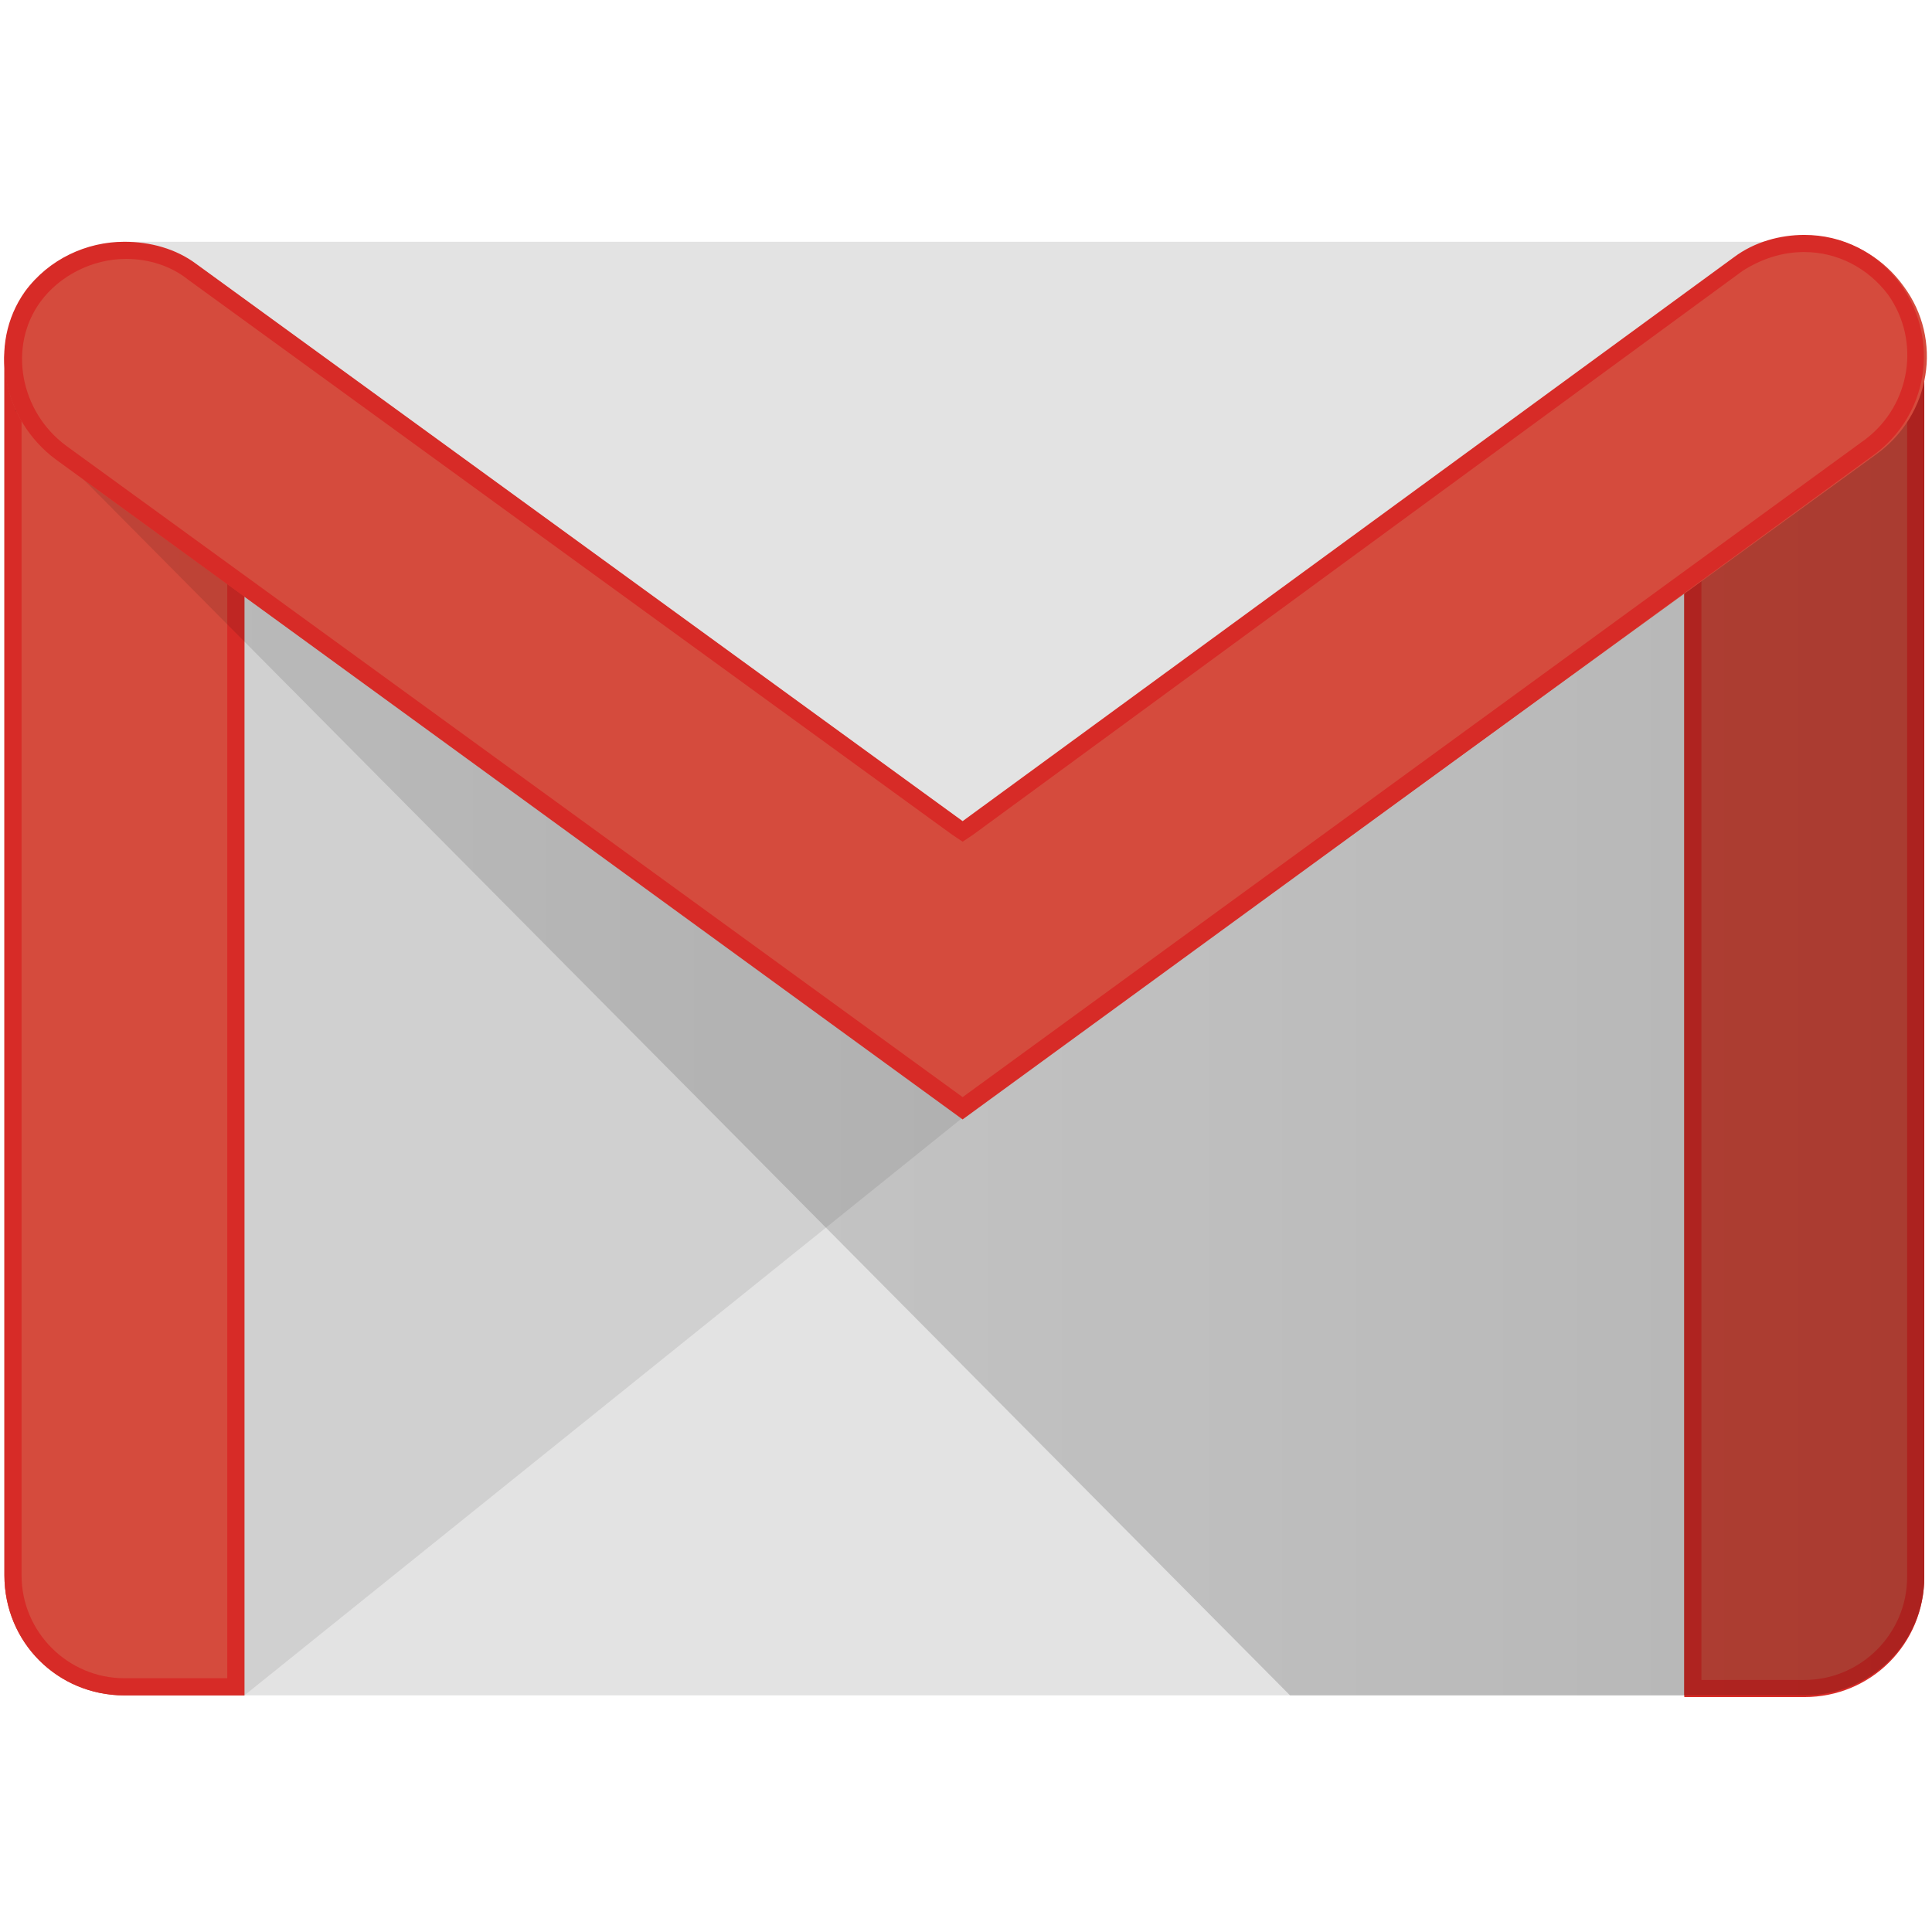
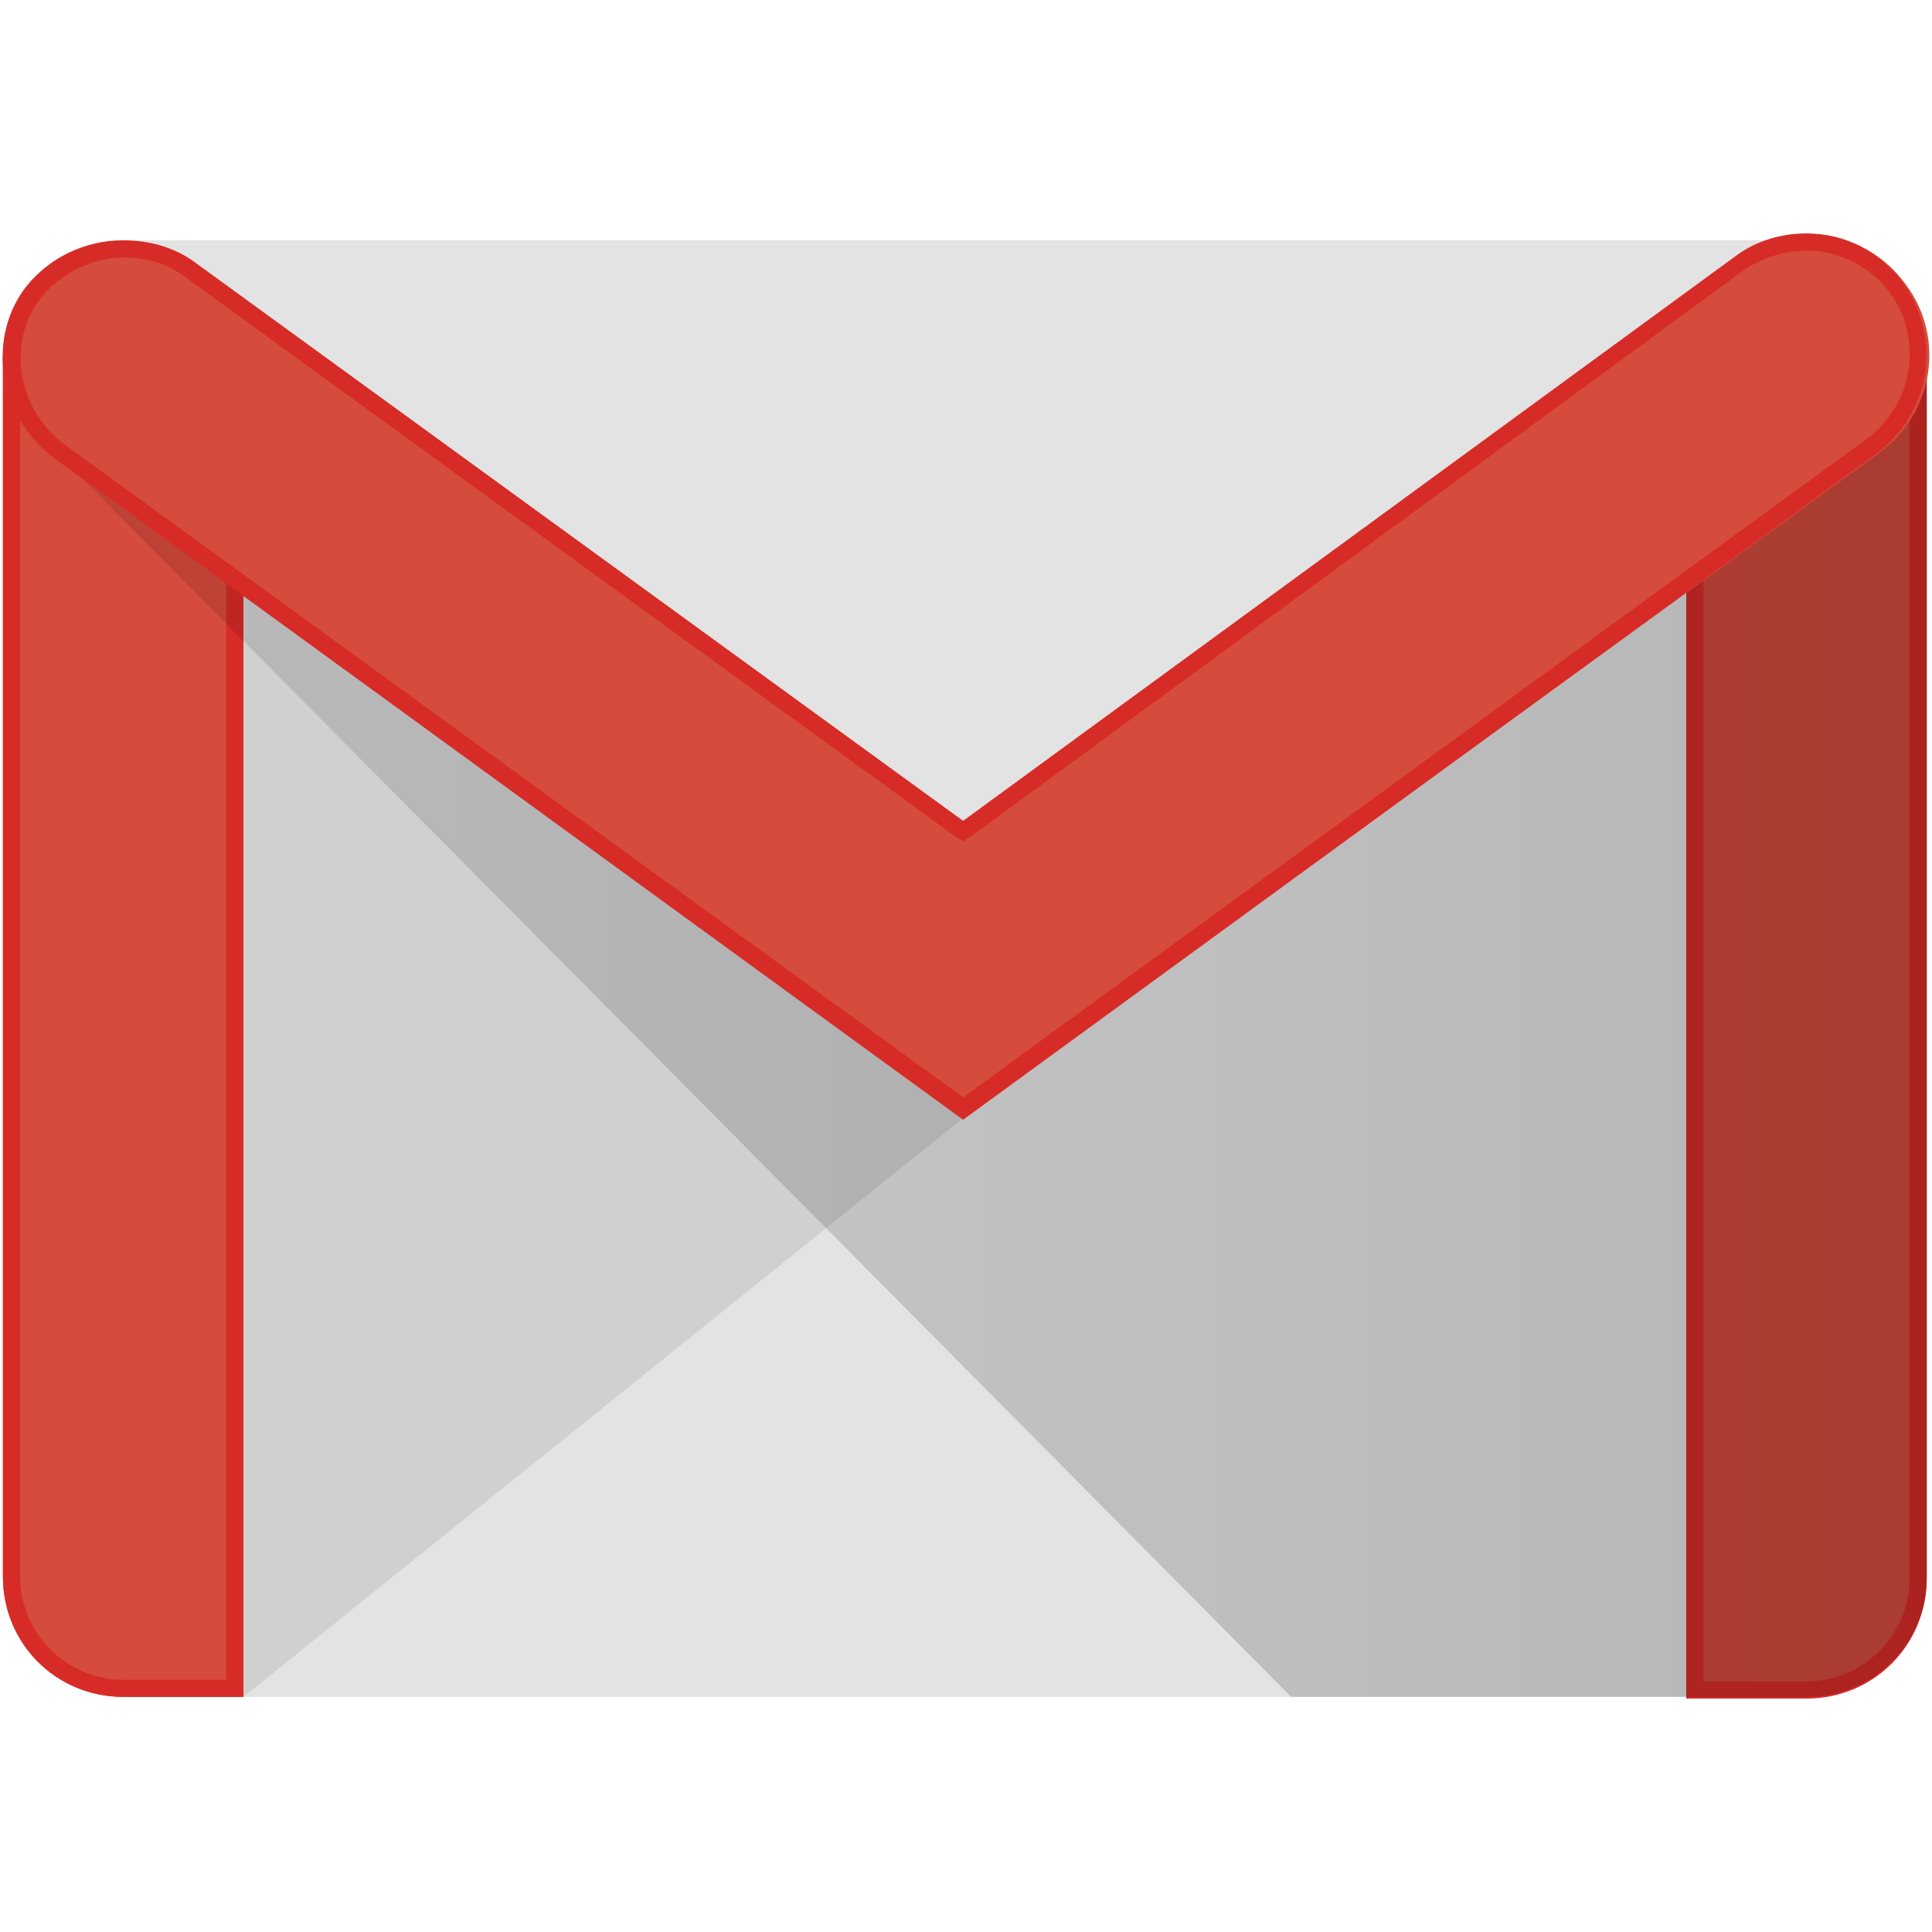
<svg xmlns="http://www.w3.org/2000/svg" width="100" height="100" preserveAspectRatio="xMidYMid">
  <defs>
-     <linearGradient id="a" x1=".004%" x2="100.032%" y1="49.998%" y2="49.998%">
-       <stop offset="0%" stop-opacity="0.1" />
-       <stop offset="100%" stop-opacity="0.2" />
+     <linearGradient id="linearGradient-1" y2="49.998%" x2="100.032%" y1="49.998%" x1="0.004%">
+       <stop offset="0%" stop-opacity="0.1" stop-color="#000000" />
+       <stop offset="100%" stop-opacity="0.2" stop-color="#000000" />
    </linearGradient>
  </defs>
  <g>
-     <rect x="-1" y="-1" width="102" height="102" id="canvas_background" fill="none" />
+     <rect fill="none" id="canvas_background" height="102" width="102" y="-1" x="-1" />
  </g>
  <g>
-     <g stroke="null" id="svg_10">
-       <path stroke="null" fill="#E3E3E3" d="m93.389,87.752l-86.949,0c-3.371,0 -6.21,-2.75 -6.21,-6.211l0,-62.816c-0,-3.372 2.75,-6.211 6.21,-6.211l86.949,0c3.371,0 6.211,2.75 6.211,6.211l0,62.816c0,3.46 -2.75,6.211 -6.211,6.211z" id="svg_1" />
-       <path stroke="null" fill="#231F20" d="m12.65,87.752l37.175,-29.9l0.266,-1.597l-38.329,-27.593l-0.089,57.759l0.976,1.331z" opacity="0.1" id="svg_2" />
-       <path stroke="null" fill="#D54B3D" d="m6.439,87.752c-3.46,0 -6.21,-2.75 -6.21,-6.211l0,-62.905c0,-3.46 2.75,-4.081 6.21,-4.081c3.46,0 6.211,0.71 6.211,4.081l0,69.116l-6.211,0z" id="svg_3" />
-       <path stroke="null" fill="#D72B27" d="m6.439,15.442c4.436,0 5.324,1.331 5.324,3.194l0,68.229l-5.324,0c-2.928,0 -5.323,-2.396 -5.323,-5.324l0,-62.905c0,-1.952 0.887,-3.194 5.323,-3.194zm0,-0.887c-3.46,0 -6.21,0.71 -6.21,4.081l0,62.906c0,3.46 2.75,6.211 6.21,6.211l6.21,0l0,-69.116c0,-3.46 -2.75,-4.081 -6.211,-4.081z" id="svg_4" />
-       <path stroke="null" fill="#D54B3D" d="m93.389,87.752l-6.211,0l0,-69.293c0,-3.46 2.75,-3.904 6.211,-3.904c3.46,0 6.211,0.444 6.211,3.904l0,63.172c0,3.371 -2.75,6.122 -6.211,6.122z" id="svg_5" />
-       <path stroke="null" fill="#D72B27" d="m93.389,15.442c3.993,0 5.323,0.799 5.323,3.017l0,63.172c0,2.928 -2.396,5.323 -5.323,5.323l-5.324,0l0,-68.495c0,-2.307 1.331,-3.017 5.324,-3.017zm0,-0.887c-3.46,0 -6.211,0.444 -6.211,3.904l0,69.382l6.211,0c3.46,0 6.211,-2.751 6.211,-6.211l0,-63.172c0,-3.46 -2.75,-3.904 -6.211,-3.904z" id="svg_6" />
-       <path stroke="null" fill="url(#a)" d="m66.772,87.752l-66.023,-66.536l3.473,1.412l45.959,33.094l49.419,-36.238l0,62.146c0,3.371 -2.75,6.122 -6.211,6.122l-26.617,0z" id="svg_7" />
-       <path stroke="null" fill="#D54B3D" d="m49.825,57.852l-46.935,-34.07c-2.75,-2.041 -3.549,-5.944 -1.508,-8.695c2.041,-2.75 6.034,-3.371 8.873,-1.331l39.66,28.835l39.925,-29.191c2.75,-2.041 6.654,-1.419 8.695,1.42c2.041,2.75 1.42,6.654 -1.42,8.695l-47.29,34.336l0,0z" id="svg_8" />
-       <path stroke="null" fill="#D72B27" d="m93.389,13.046c1.686,0 3.283,0.799 4.347,2.218c1.686,2.396 1.153,5.679 -1.153,7.453l-46.757,34.07l-46.402,-33.715c-2.396,-1.775 -3.017,-5.146 -1.331,-7.453c0.976,-1.331 2.662,-2.218 4.436,-2.218c1.153,0 2.307,0.355 3.194,1.064l39.571,28.746l0.532,0.355l0.532,-0.355l39.837,-29.19c0.976,-0.621 2.041,-0.976 3.194,-0.976zm0,-0.887c-1.242,0 -2.573,0.355 -3.638,1.153l-39.926,29.19l-39.66,-28.835c-1.064,-0.799 -2.395,-1.153 -3.726,-1.153c-1.952,0 -3.904,0.887 -5.146,2.573c-1.952,2.75 -1.153,6.654 1.597,8.695l46.935,34.159l47.201,-34.425c2.75,-2.041 3.372,-5.856 1.42,-8.695c-1.242,-1.775 -3.105,-2.662 -5.057,-2.662z" id="svg_9" />
+     <g stroke="null" id="svg_1">
+       <path stroke="null" id="svg_2" fill="#E3E3E3" d="m93.503,87.829l-87.128,0c-3.378,0 -6.223,-2.756 -6.223,-6.223l0,-62.945c0,-3.378 2.756,-6.223 6.223,-6.223l87.128,0c3.378,0 6.223,2.756 6.223,6.223l0,62.945c0,3.467 -2.756,6.223 -6.223,6.223l0,0z" />
+       <path stroke="null" id="svg_3" fill="#231F20" opacity="0.1" d="m12.598,87.829l37.252,-29.961l0.267,-1.6l-38.407,-27.65l-0.089,57.878l0.978,1.334z" />
+       <path stroke="null" id="svg_4" fill="#D54B3D" d="m6.375,87.829c-3.467,0 -6.223,-2.756 -6.223,-6.223l0,-63.034c0,-3.467 2.756,-4.09 6.223,-4.09c3.467,0 6.223,0.711 6.223,4.09l0,69.258l-6.223,0l0,0z" />
+       <path stroke="null" id="svg_5" fill="#D72B27" d="m6.375,15.371c4.445,0 5.334,1.334 5.334,3.201l0,68.369l-5.334,0c-2.934,0 -5.334,-2.4 -5.334,-5.334l0,-63.034c0,-1.956 0.889,-3.201 5.334,-3.201l0,0zm0,-0.889c-3.467,0 -6.223,0.711 -6.223,4.09l0,63.034c0,3.467 2.756,6.223 6.223,6.223l6.223,0l0,-69.258c0,-3.467 -2.756,-4.09 -6.223,-4.09l0,0l0,0z" />
+       <path stroke="null" id="svg_6" fill="#D54B3D" d="m93.503,87.829l-6.223,0l0,-69.436c0,-3.467 2.756,-3.912 6.223,-3.912c3.467,0 6.223,0.445 6.223,3.912l0,63.301c0,3.378 -2.756,6.135 -6.223,6.135l0,0z" />
+       <path stroke="null" id="svg_7" fill="#D72B27" d="m93.503,15.371c4.001,0 5.334,0.8 5.334,3.023l0,63.301c0,2.934 -2.4,5.334 -5.334,5.334l-5.334,0l0,-68.635c0,-2.312 1.334,-3.023 5.334,-3.023l0,0zm0,-0.889c-3.467,0 -6.223,0.445 -6.223,3.912l0,69.524l6.223,0c3.467,0 6.223,-2.756 6.223,-6.223l0,-63.301c0,-3.467 -2.756,-3.912 -6.223,-3.912l0,0l0,0z" />
+       <path stroke="null" id="svg_8" fill="url(#linearGradient-1)" d="m66.831,87.829l-66.159,-66.672l3.48,1.415l46.053,33.162l49.521,-36.312l0,62.273c0,3.378 -2.756,6.135 -6.223,6.135l-26.672,0z" />
+       <path stroke="null" id="svg_9" fill="#D54B3D" d="m49.85,57.868l-47.031,-34.14c-2.756,-2.045 -3.556,-5.957 -1.511,-8.713c2.045,-2.756 6.046,-3.378 8.891,-1.334l39.741,28.894l40.008,-29.25c2.756,-2.045 6.668,-1.422 8.713,1.422c2.045,2.756 1.422,6.668 -1.422,8.713l-47.387,34.407l0,0z" />
+       <path stroke="null" id="svg_10" fill="#D72B27" d="m93.503,12.971l0,0c1.689,0 3.29,0.8 4.356,2.223c1.689,2.4 1.156,5.69 -1.156,7.468l-46.853,34.14l-46.498,-33.784c-2.4,-1.778 -3.023,-5.157 -1.334,-7.468c0.978,-1.334 2.667,-2.223 4.445,-2.223c1.156,0 2.312,0.356 3.201,1.067l39.652,28.806l0.533,0.356l0.533,-0.356l39.919,-29.25c0.978,-0.622 2.045,-0.978 3.201,-0.978l0,0zm0,-0.889c-1.245,0 -2.578,0.356 -3.645,1.156l-40.008,29.25l-39.741,-28.894c-1.067,-0.8 -2.4,-1.156 -3.734,-1.156c-1.956,0 -3.912,0.889 -5.157,2.578c-1.956,2.756 -1.156,6.668 1.6,8.713l47.031,34.229l47.298,-34.495c2.756,-2.045 3.378,-5.868 1.422,-8.713c-1.245,-1.778 -3.112,-2.667 -5.068,-2.667l0,0l0,0z" />
    </g>
  </g>
</svg>
